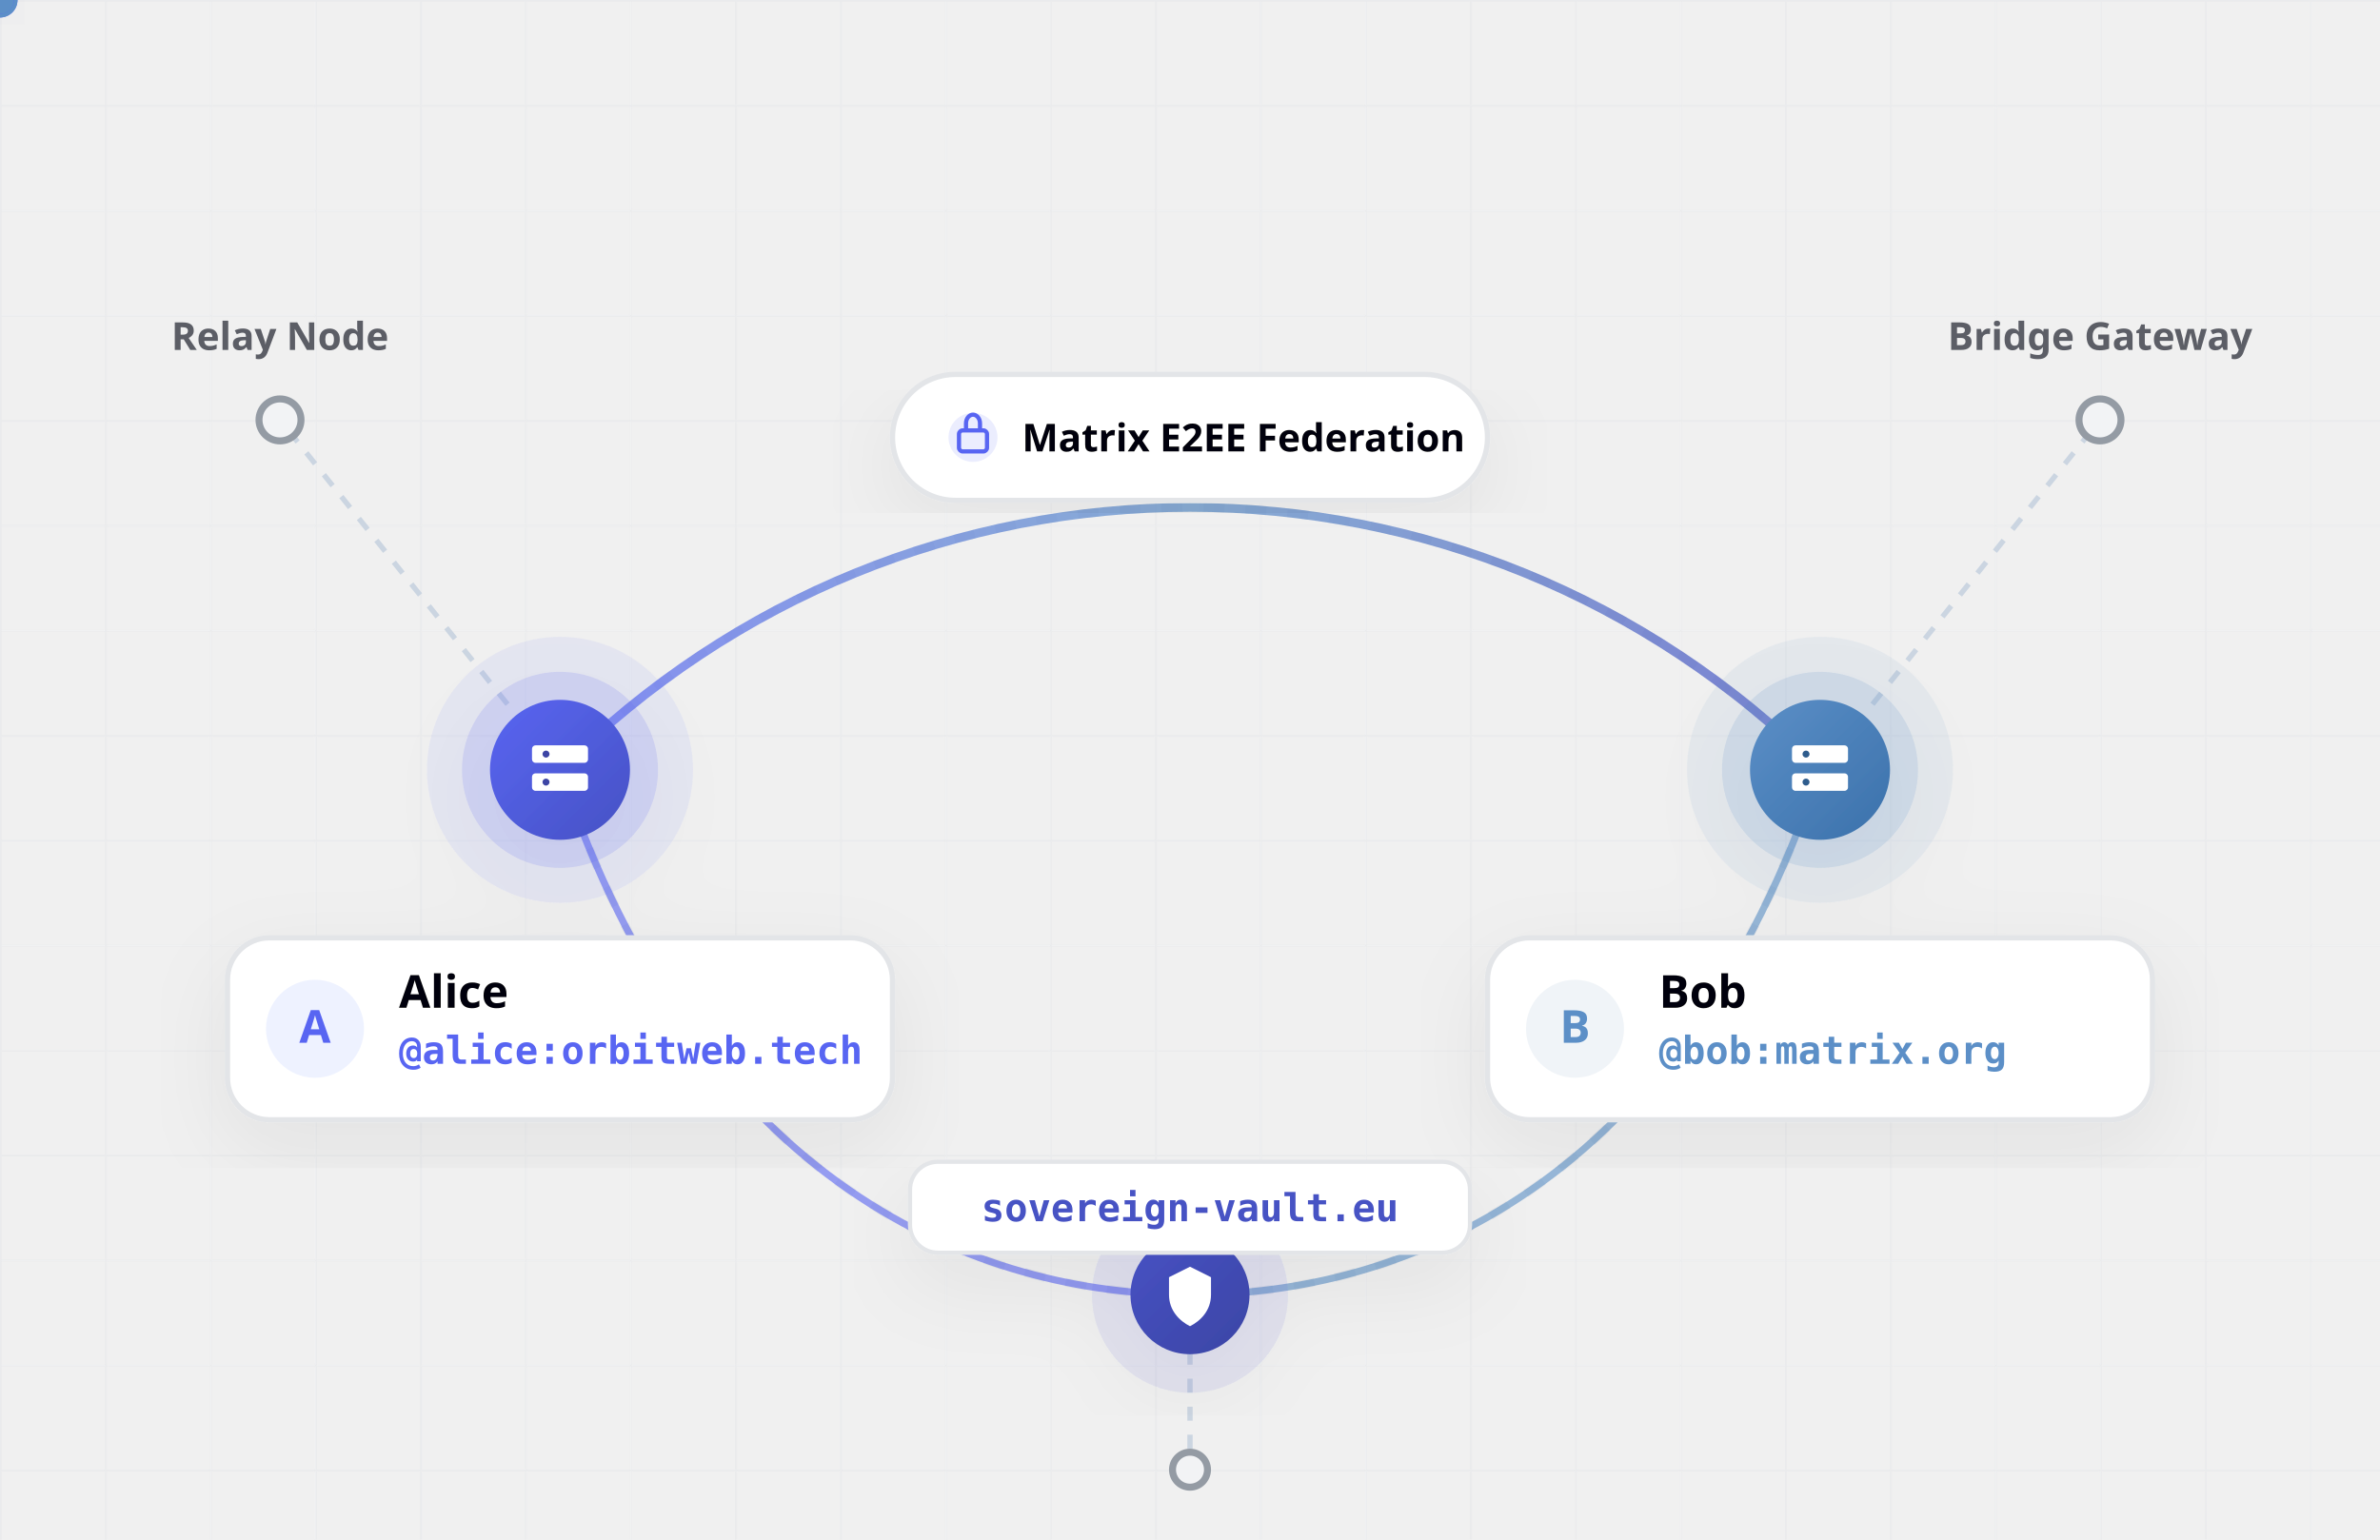
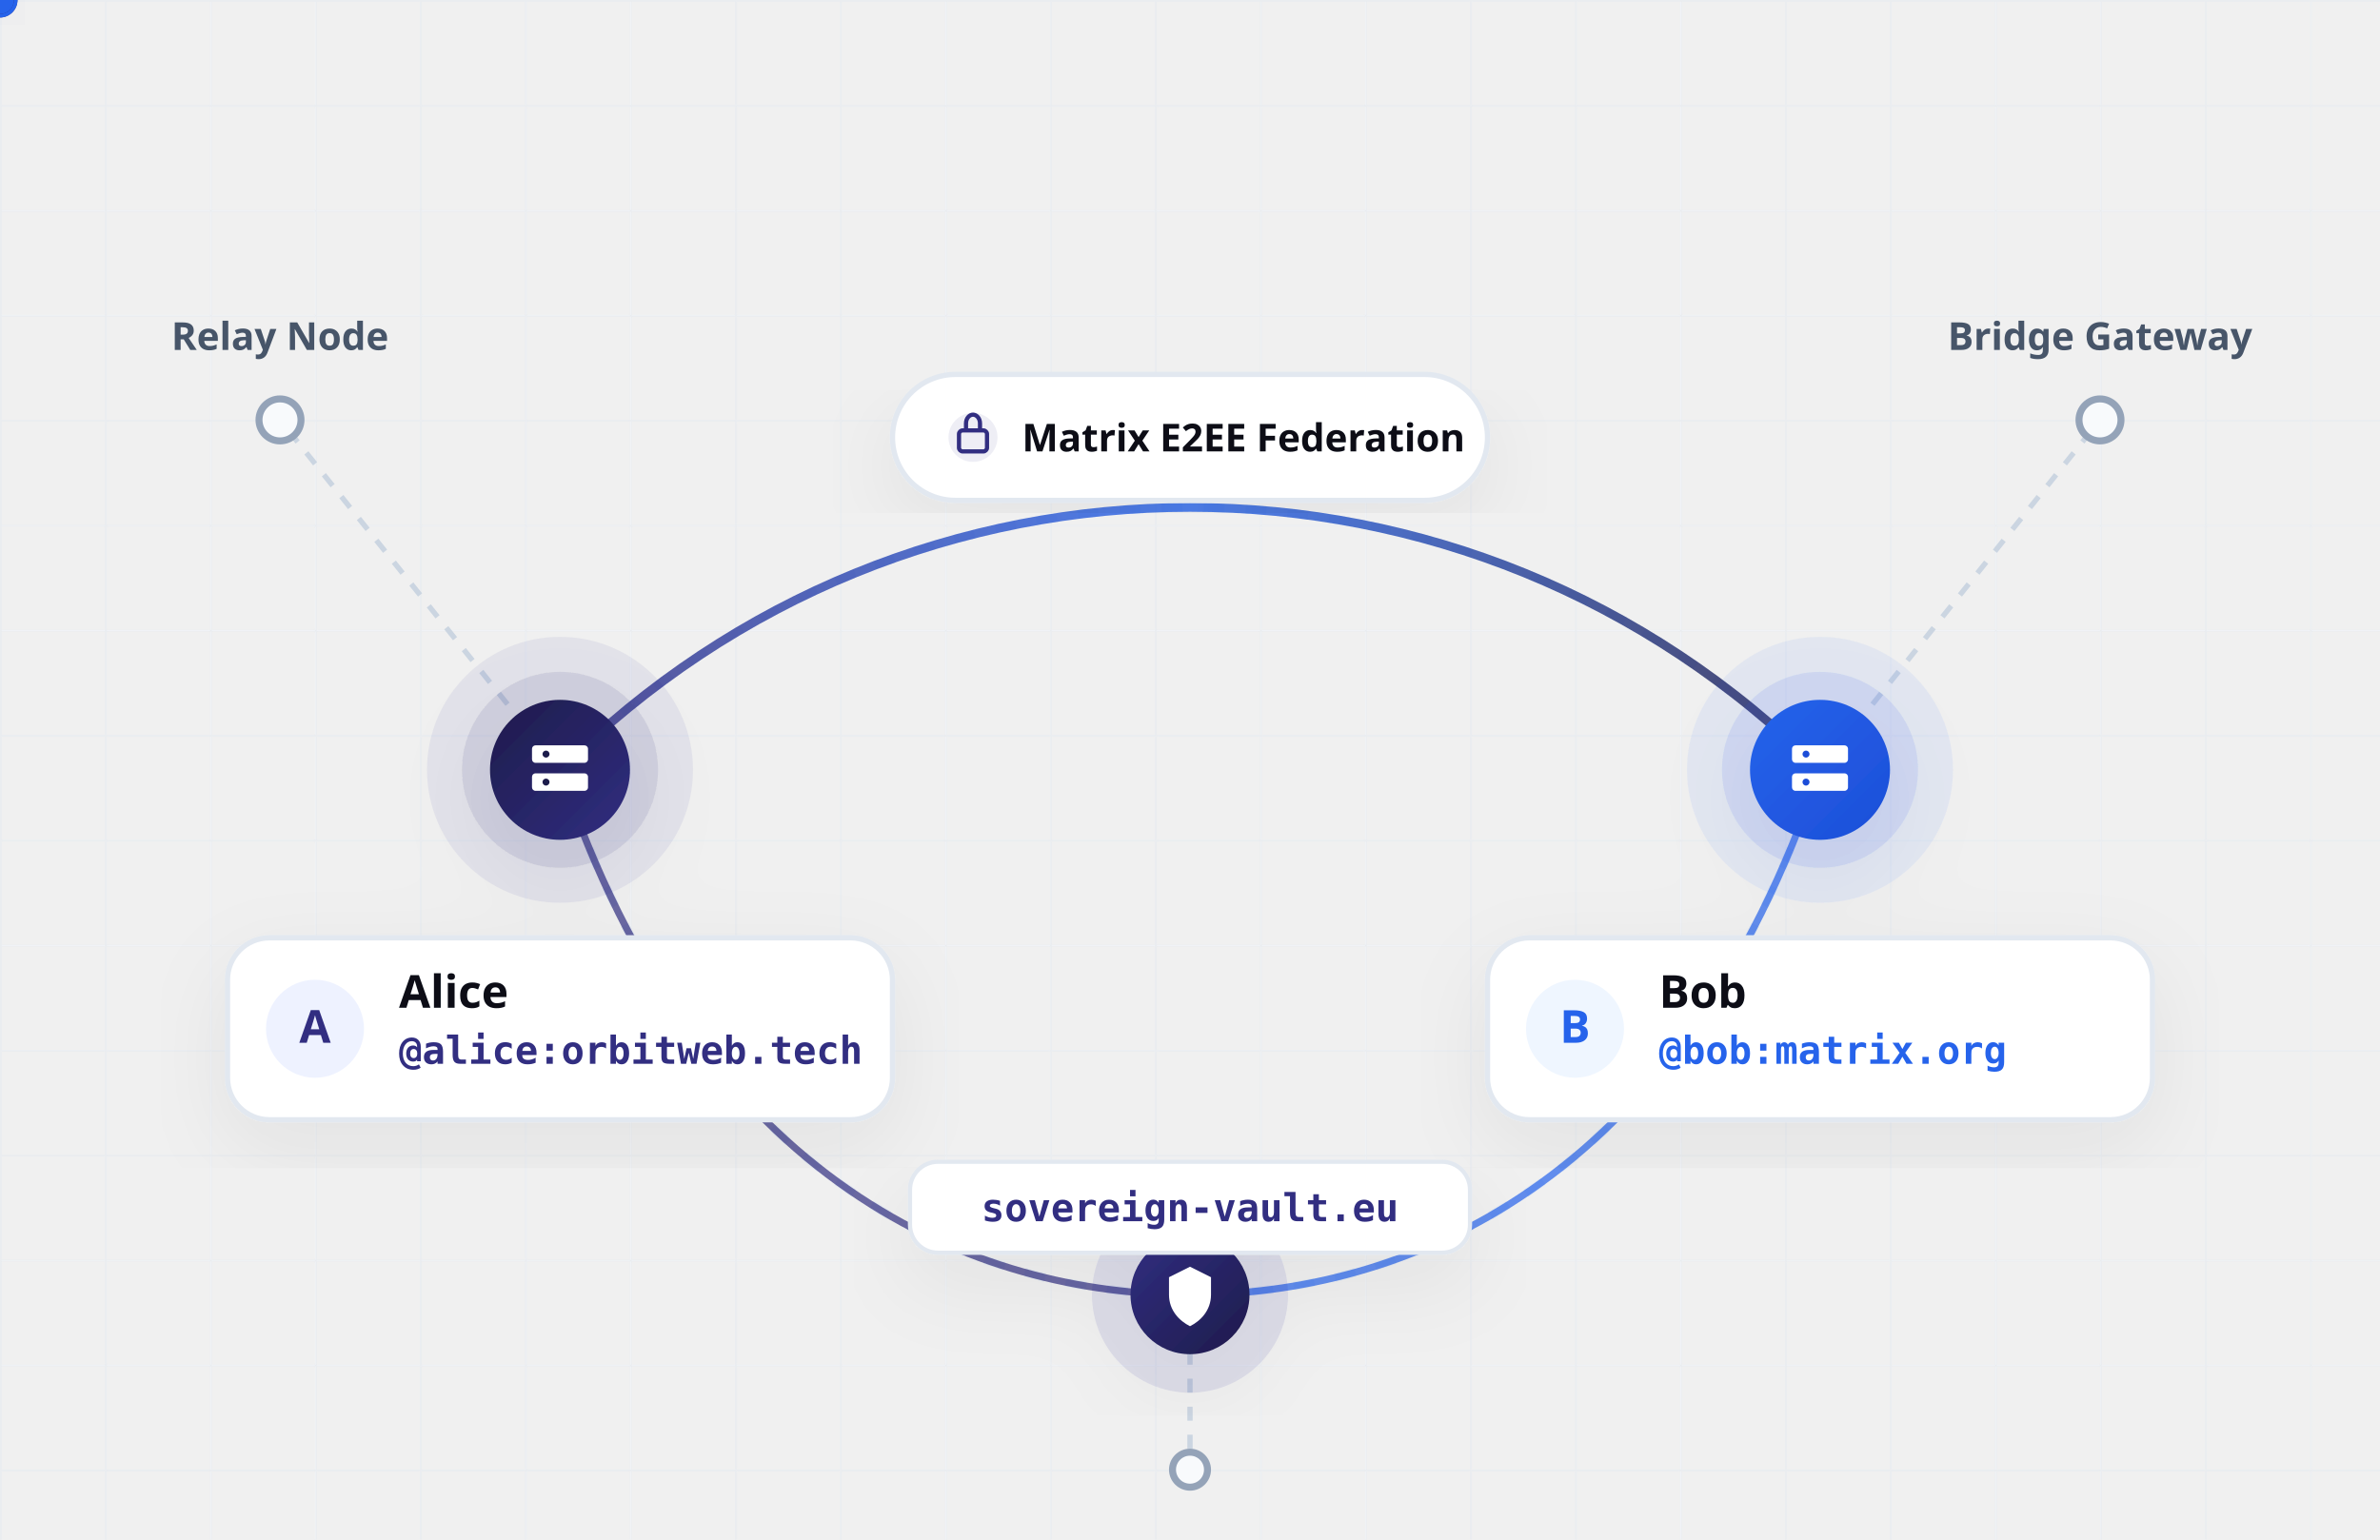
<svg xmlns="http://www.w3.org/2000/svg" viewBox="0 0 680 440" fill="none" class="federation-mesh-svg">
  <defs>
-     <linearGradient id="orbitBlurpleGrad" x1="0%" y1="0%" x2="100%" y2="100%">
-       <stop offset="0%" stop-color="#5865F2" />
-       <stop offset="100%" stop-color="#4752C4" />
+     <linearGradient id="orbitIndigoGrad" x1="0%" y1="0%" x2="100%" y2="100%">
+       <stop offset="0%" stop-color="#1E1B4B" />
+       <stop offset="100%" stop-color="#312E81" />
    </linearGradient>
-     <linearGradient id="orbitSteelGrad" x1="0%" y1="0%" x2="100%" y2="100%">
-       <stop offset="0%" stop-color="#5B8FC7" />
-       <stop offset="100%" stop-color="#3B71AB" />
+     <linearGradient id="orbitSapphireGrad" x1="0%" y1="0%" x2="100%" y2="100%">
+       <stop offset="0%" stop-color="#2563EB" />
+       <stop offset="100%" stop-color="#1D4ED8" />
    </linearGradient>
    <linearGradient id="orbitDeepGrad" x1="0%" y1="0%" x2="100%" y2="100%">
-       <stop offset="0%" stop-color="#4752C4" />
-       <stop offset="100%" stop-color="#3C45A5" />
+       <stop offset="0%" stop-color="#312E81" />
+       <stop offset="100%" stop-color="#1E1B4B" />
    </linearGradient>
    <linearGradient id="lineGradAB" x1="0%" y1="0%" x2="100%" y2="0%">
-       <stop offset="0%" stop-color="#5865F2" />
-       <stop offset="50%" stop-color="#5B8FC7" />
-       <stop offset="100%" stop-color="#4752C4" />
+       <stop offset="0%" stop-color="#312E81" />
+       <stop offset="50%" stop-color="#2563EB" />
+       <stop offset="100%" stop-color="#1E1B4B" />
    </linearGradient>
    <filter id="softGlow" x="-20%" y="-20%" width="140%" height="140%">
      <feGaussianBlur stdDeviation="8" result="blur" />
      <feComposite in="SourceGraphic" in2="blur" operator="over" />
    </filter>
    <filter id="cardShadow" x="-10%" y="-10%" width="120%" height="120%">
      <feDropShadow dx="0" dy="8" stdDeviation="12" flood-color="#0F172A" flood-opacity="0.06" />
    </filter>
  </defs>
  <g opacity="0.45">
    <pattern id="grid" width="30" height="30" patternUnits="userSpaceOnUse">
-       <path d="M 30 0 L 0 0 0 30" fill="none" stroke="#E3E5E8" stroke-width="1" />
+       <path d="M 30 0 L 0 0 0 30" fill="none" stroke="#E2E8F0" stroke-width="1" />
    </pattern>
    <rect width="680" height="440" fill="url(#grid)" />
  </g>
-   <path id="pathAB" d="M 160 220 C 260 120, 420 120, 520 220" fill="none" stroke="#E3E5E8" stroke-width="2.5" stroke-dasharray="6 6" />
-   <path d="M 160 220 C 260 120, 420 120, 520 220" fill="none" stroke="url(#lineGradAB)" stroke-width="2.5" stroke-opacity="0.7" />
-   <path id="pathAC" d="M 160 220 C 200 340, 280 370, 340 370" fill="none" stroke="#E3E5E8" stroke-width="2.5" stroke-dasharray="6 6" />
-   <path d="M 160 220 C 200 340, 280 370, 340 370" fill="none" stroke="#5865F2" stroke-width="2" stroke-opacity="0.6" />
-   <path id="pathBC" d="M 520 220 C 480 340, 400 370, 340 370" fill="none" stroke="#E3E5E8" stroke-width="2.5" stroke-dasharray="6 6" />
-   <path d="M 520 220 C 480 340, 400 370, 340 370" fill="none" stroke="#5B8FC7" stroke-width="2" stroke-opacity="0.6" />
+   <path id="pathAB" d="M 160 220 C 260 120, 420 120, 520 220" fill="none" stroke="#E2E8F0" stroke-width="2.5" stroke-dasharray="6 6" />
+   <path d="M 160 220 C 260 120, 420 120, 520 220" fill="none" stroke="url(#lineGradAB)" stroke-width="2.5" stroke-opacity="0.8" />
+   <path id="pathAC" d="M 160 220 C 200 340, 280 370, 340 370" fill="none" stroke="#E2E8F0" stroke-width="2.5" stroke-dasharray="6 6" />
+   <path d="M 160 220 C 200 340, 280 370, 340 370" fill="none" stroke="#312E81" stroke-width="2" stroke-opacity="0.7" />
+   <path id="pathBC" d="M 520 220 C 480 340, 400 370, 340 370" fill="none" stroke="#E2E8F0" stroke-width="2.5" stroke-dasharray="6 6" />
+   <path d="M 520 220 C 480 340, 400 370, 340 370" fill="none" stroke="#2563EB" stroke-width="2" stroke-opacity="0.7" />
  <path d="M 160 220 L 80 120" stroke="#CBD5E1" stroke-width="1.5" stroke-dasharray="4 4" />
-   <circle cx="80" cy="120" r="6" fill="#F2F3F5" stroke="#949BA4" stroke-width="2" />
-   <text x="80" y="100" font-family="'Plus Jakarta Sans', sans-serif" font-size="11" fill="#5C5E66" text-anchor="middle" font-weight="600">Relay Node</text>
+   <circle cx="80" cy="120" r="6" fill="#F8FAFC" stroke="#94A3B8" stroke-width="2" />
+   <text x="80" y="100" font-family="'Plus Jakarta Sans', sans-serif" font-size="11" fill="#475569" text-anchor="middle" font-weight="600">Relay Node</text>
  <path d="M 520 220 L 600 120" stroke="#CBD5E1" stroke-width="1.5" stroke-dasharray="4 4" />
-   <circle cx="600" cy="120" r="6" fill="#F2F3F5" stroke="#949BA4" stroke-width="2" />
-   <text x="600" y="100" font-family="'Plus Jakarta Sans', sans-serif" font-size="11" fill="#5C5E66" text-anchor="middle" font-weight="600">Bridge Gateway</text>
+   <circle cx="600" cy="120" r="6" fill="#F8FAFC" stroke="#94A3B8" stroke-width="2" />
+   <text x="600" y="100" font-family="'Plus Jakarta Sans', sans-serif" font-size="11" fill="#475569" text-anchor="middle" font-weight="600">Bridge Gateway</text>
  <path d="M 340 370 L 340 420" stroke="#CBD5E1" stroke-width="1.5" stroke-dasharray="4 4" />
-   <circle cx="340" cy="420" r="5" fill="#F2F3F5" stroke="#949BA4" stroke-width="2" />
-   <circle r="5" fill="#5865F2" filter="url(#softGlow)">
+   <circle cx="340" cy="420" r="5" fill="#F8FAFC" stroke="#94A3B8" stroke-width="2" />
+   <circle r="5" fill="#312E81" filter="url(#softGlow)">
    <animateMotion dur="3.8s" repeatCount="indefinite" path="M 160 220 C 260 120, 420 120, 520 220" />
  </circle>
  <circle r="3" fill="#FFFFFF">
    <animateMotion dur="3.8s" repeatCount="indefinite" path="M 160 220 C 260 120, 420 120, 520 220" />
  </circle>
-   <circle r="5" fill="#5B8FC7" filter="url(#softGlow)">
+   <circle r="5" fill="#2563EB" filter="url(#softGlow)">
    <animateMotion dur="4.2s" repeatCount="indefinite" path="M 520 220 C 420 120, 260 120, 160 220" />
  </circle>
-   <circle r="4" fill="#5865F2" filter="url(#softGlow)">
+   <circle r="4" fill="#312E81" filter="url(#softGlow)">
    <animateMotion dur="3.4s" repeatCount="indefinite" path="M 160 220 C 200 340, 280 370, 340 370" />
  </circle>
-   <circle r="4" fill="#5B8FC7" filter="url(#softGlow)">
+   <circle r="4" fill="#2563EB" filter="url(#softGlow)">
    <animateMotion dur="3.4s" repeatCount="indefinite" path="M 340 370 C 400 370, 480 340, 520 220" />
  </circle>
  <g transform="translate(340, 125)" filter="url(#cardShadow)">
-     <rect x="-85" y="-18" width="170" height="36" rx="18" fill="#FFFFFF" stroke="#E3E5E8" stroke-width="1.5" />
-     <circle cx="-62" cy="0" r="7" fill="rgba(88, 101, 242, 0.12)" />
-     <path d="M -64 -2 L -64 -4 C -64 -5.5 -63 -6.5 -62 -6.5 C -61 -6.5 -60 -5.5 -60 -4 L -60 -2 M -65 -2 L -59 -2 C -58.5 -2 -58 -1.5 -58 -1 L -58 3 C -58 3.5 -58.5 4 -59 4 L -65 4 C -65.5 4 -66 3.5 -66 3 L -66 -1 C -66 -1.5 -65.5 -2 -65 -2 Z" fill="none" stroke="#5865F2" stroke-width="1.2" />
-     <text x="-48" y="4" font-family="'Plus Jakarta Sans', sans-serif" font-size="11" font-weight="700" fill="#060607">Matrix E2EE Federation</text>
+     <rect x="-85" y="-18" width="170" height="36" rx="18" fill="#FFFFFF" stroke="#E2E8F0" stroke-width="1.5" />
+     <circle cx="-62" cy="0" r="7" fill="rgba(49, 46, 129, 0.08)" />
+     <path d="M -64 -2 L -64 -4 C -64 -5.5 -63 -6.5 -62 -6.5 C -61 -6.5 -60 -5.5 -60 -4 L -60 -2 M -65 -2 L -59 -2 C -58.5 -2 -58 -1.5 -58 -1 L -58 3 C -58 3.5 -58.5 4 -59 4 L -65 4 C -65.5 4 -66 3.5 -66 3 L -66 -1 C -66 -1.5 -65.5 -2 -65 -2 Z" fill="none" stroke="#312E81" stroke-width="1.2" />
+     <text x="-48" y="4" font-family="'Plus Jakarta Sans', sans-serif" font-size="11" font-weight="700" fill="#0B0F19">Matrix E2EE Federation</text>
  </g>
  <g transform="translate(160, 220)" filter="url(#cardShadow)">
-     <circle cx="0" cy="0" r="38" fill="#5865F2" fill-opacity="0.08" />
-     <circle cx="0" cy="0" r="28" fill="#5865F2" fill-opacity="0.16" />
-     <circle cx="0" cy="0" r="20" fill="url(#orbitBlurpleGrad)" />
+     <circle cx="0" cy="0" r="38" fill="#312E81" fill-opacity="0.06" />
+     <circle cx="0" cy="0" r="28" fill="#312E81" fill-opacity="0.12" />
+     <circle cx="0" cy="0" r="20" fill="url(#orbitIndigoGrad)" />
    <rect x="-8" y="-7" width="16" height="5" rx="1" fill="#FFFFFF" />
-     <circle cx="-4" cy="-4.5" r="1" fill="#3C45A5" />
+     <circle cx="-4" cy="-4.5" r="1" fill="#1E1B4B" />
    <rect x="-8" y="1" width="16" height="5" rx="1" fill="#FFFFFF" />
-     <circle cx="-4" cy="3.5" r="1" fill="#3C45A5" />
+     <circle cx="-4" cy="3.5" r="1" fill="#1E1B4B" />
    <g transform="translate(0, 48)">
-       <rect x="-95" y="0" width="190" height="52" rx="12" fill="#FFFFFF" stroke="#E3E5E8" stroke-width="1.5" />
+       <rect x="-95" y="0" width="190" height="52" rx="12" fill="#FFFFFF" stroke="#E2E8F0" stroke-width="1.5" />
      <circle cx="-70" cy="26" r="14" fill="#EEF2FF" />
-       <text x="-70" y="30" font-family="'Plus Jakarta Sans', sans-serif" font-size="13" font-weight="700" fill="#5865F2" text-anchor="middle">A</text>
-       <text x="-46" y="20" font-family="'Plus Jakarta Sans', sans-serif" font-size="13" font-weight="700" fill="#060607">Alice</text>
-       <text x="-46" y="36" font-family="'JetBrains Mono', monospace" font-size="11" fill="#5865F2" font-weight="600">@alice:orbitweb.tech</text>
+       <text x="-70" y="30" font-family="'Plus Jakarta Sans', sans-serif" font-size="13" font-weight="700" fill="#312E81" text-anchor="middle">A</text>
+       <text x="-46" y="20" font-family="'Plus Jakarta Sans', sans-serif" font-size="13" font-weight="700" fill="#0B0F19">Alice</text>
+       <text x="-46" y="36" font-family="'JetBrains Mono', monospace" font-size="11" fill="#312E81" font-weight="600">@alice:orbitweb.tech</text>
    </g>
  </g>
  <g transform="translate(520, 220)" filter="url(#cardShadow)">
-     <circle cx="0" cy="0" r="38" fill="#5B8FC7" fill-opacity="0.08" />
-     <circle cx="0" cy="0" r="28" fill="#5B8FC7" fill-opacity="0.16" />
-     <circle cx="0" cy="0" r="20" fill="url(#orbitSteelGrad)" />
+     <circle cx="0" cy="0" r="38" fill="#2563EB" fill-opacity="0.06" />
+     <circle cx="0" cy="0" r="28" fill="#2563EB" fill-opacity="0.12" />
+     <circle cx="0" cy="0" r="20" fill="url(#orbitSapphireGrad)" />
    <rect x="-8" y="-7" width="16" height="5" rx="1" fill="#FFFFFF" />
-     <circle cx="-4" cy="-4.5" r="1" fill="#2E5C8D" />
+     <circle cx="-4" cy="-4.5" r="1" fill="#1D4ED8" />
    <rect x="-8" y="1" width="16" height="5" rx="1" fill="#FFFFFF" />
-     <circle cx="-4" cy="3.5" r="1" fill="#2E5C8D" />
+     <circle cx="-4" cy="3.5" r="1" fill="#1D4ED8" />
    <g transform="translate(0, 48)">
-       <rect x="-95" y="0" width="190" height="52" rx="12" fill="#FFFFFF" stroke="#E3E5E8" stroke-width="1.5" />
-       <circle cx="-70" cy="26" r="14" fill="#F0F4F8" />
-       <text x="-70" y="30" font-family="'Plus Jakarta Sans', sans-serif" font-size="13" font-weight="700" fill="#5B8FC7" text-anchor="middle">B</text>
-       <text x="-46" y="20" font-family="'Plus Jakarta Sans', sans-serif" font-size="13" font-weight="700" fill="#060607">Bob</text>
-       <text x="-46" y="36" font-family="'JetBrains Mono', monospace" font-size="11" fill="#5B8FC7" font-weight="600">@bob:matrix.org</text>
+       <rect x="-95" y="0" width="190" height="52" rx="12" fill="#FFFFFF" stroke="#E2E8F0" stroke-width="1.5" />
+       <circle cx="-70" cy="26" r="14" fill="#EFF6FF" />
+       <text x="-70" y="30" font-family="'Plus Jakarta Sans', sans-serif" font-size="13" font-weight="700" fill="#2563EB" text-anchor="middle">B</text>
+       <text x="-46" y="20" font-family="'Plus Jakarta Sans', sans-serif" font-size="13" font-weight="700" fill="#0B0F19">Bob</text>
+       <text x="-46" y="36" font-family="'JetBrains Mono', monospace" font-size="11" fill="#2563EB" font-weight="600">@bob:matrix.org</text>
    </g>
  </g>
  <g transform="translate(340, 370)" filter="url(#cardShadow)">
-     <circle cx="0" cy="0" r="28" fill="#4752C4" fill-opacity="0.10" />
+     <circle cx="0" cy="0" r="28" fill="#312E81" fill-opacity="0.08" />
    <circle cx="0" cy="0" r="17" fill="url(#orbitDeepGrad)" />
    <path d="M 0 -8 L 6 -5 L 6 0 C 6 4.5 3 7.5 0 9 C -3 7.5 -6 4.5 -6 0 L -6 -5 Z" fill="#FFFFFF" />
    <g transform="translate(0, -38)">
-       <rect x="-80" y="0" width="160" height="26" rx="8" fill="#FFFFFF" stroke="#E3E5E8" stroke-width="1.2" />
-       <text x="0" y="17" font-family="'JetBrains Mono', monospace" font-size="11" font-weight="600" fill="#4752C4" text-anchor="middle">sovereign-vault.eu</text>
+       <rect x="-80" y="0" width="160" height="26" rx="8" fill="#FFFFFF" stroke="#E2E8F0" stroke-width="1.2" />
+       <text x="0" y="17" font-family="'JetBrains Mono', monospace" font-size="11" font-weight="600" fill="#312E81" text-anchor="middle">sovereign-vault.eu</text>
    </g>
  </g>
</svg>
